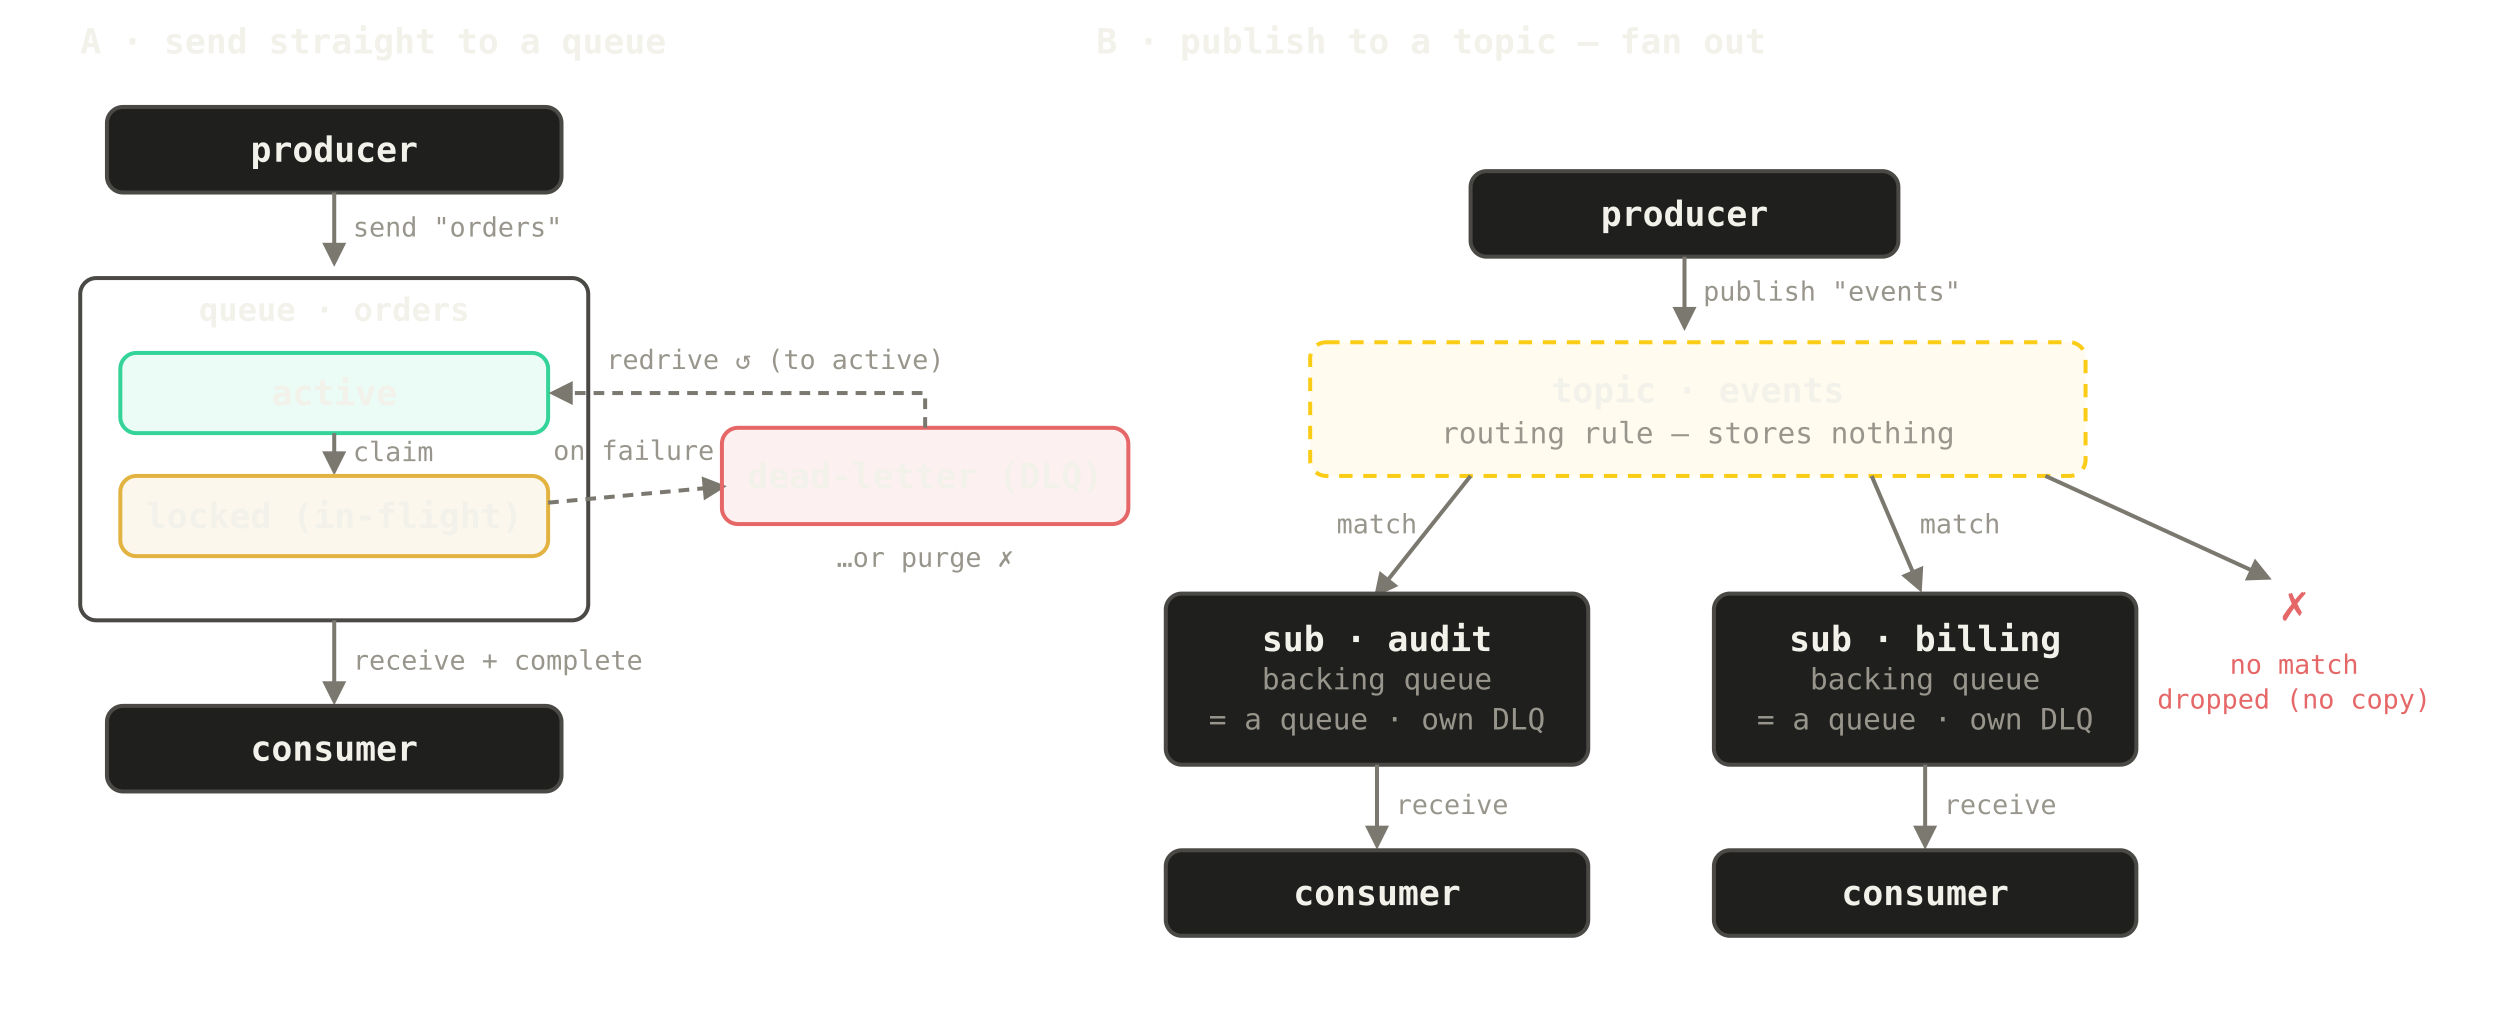
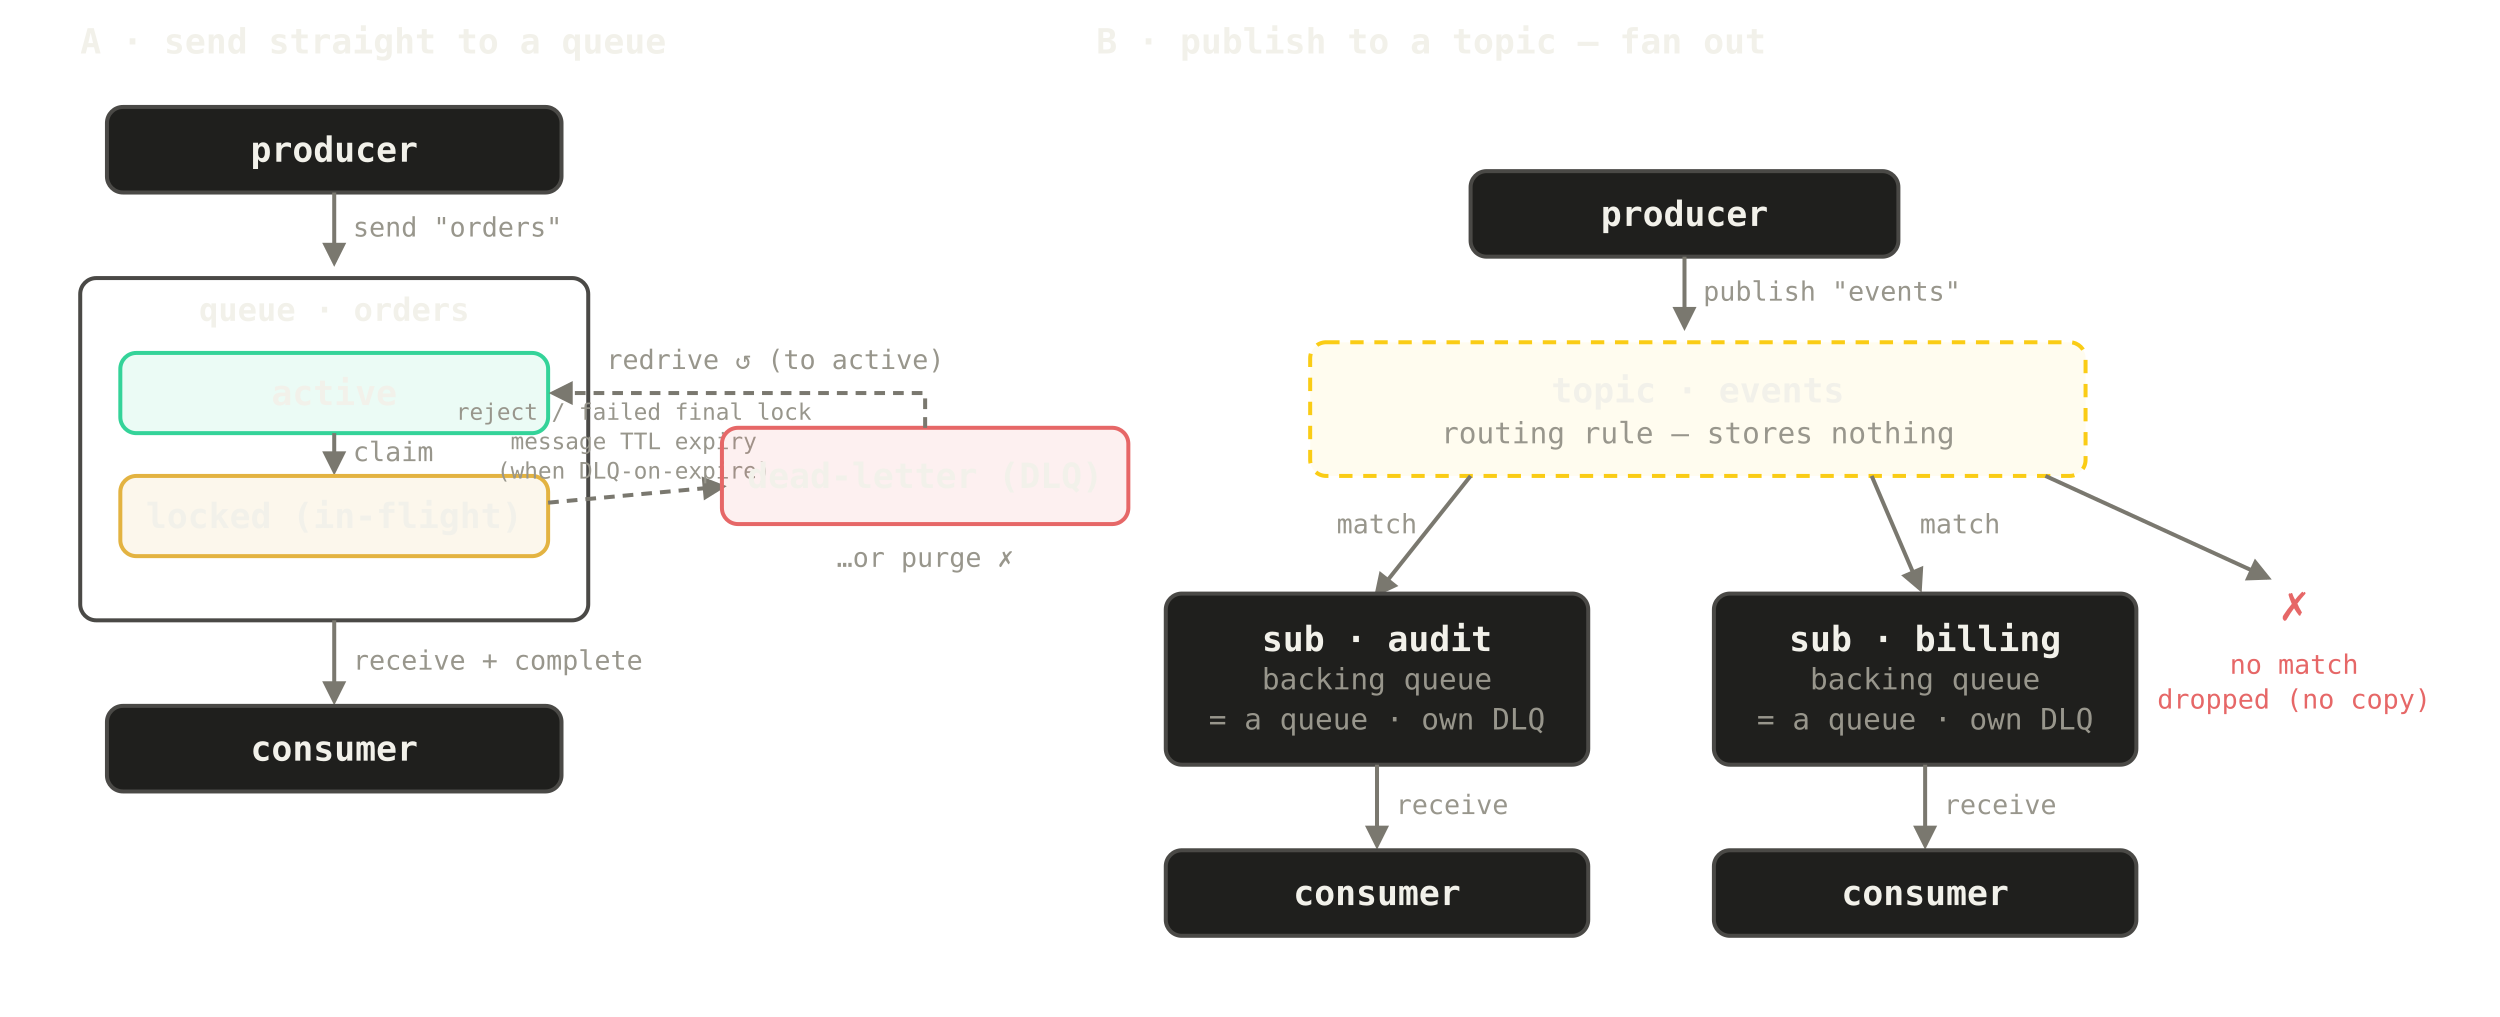
<svg xmlns="http://www.w3.org/2000/svg" viewBox="0 0 935 380" role="img" aria-label="Two delivery targets: send straight to a queue, or publish to a topic that fans out to subscription queues" font-family="ui-monospace, SF Mono, Menlo, Consolas, monospace">
  <defs>
    <marker id="arr" viewBox="0 0 10 10" refX="8" refY="5" markerWidth="6" markerHeight="6" orient="auto-start-reverse">
      <path d="M0 0 L10 5 L0 10 z" fill="#7a786f" />
    </marker>
  </defs>
  <text x="30" y="20" font-size="13" font-weight="600" fill="#f2f1ea">A · send straight to a queue</text>
  <rect x="40" y="40" width="170" height="32" rx="6" fill="#1f1f1d" stroke="#4a4946" stroke-width="1.5" />
  <text x="125" y="56" text-anchor="middle" dominant-baseline="central" font-size="13" font-weight="600" fill="#f2f1ea">producer</text>
  <line x1="125" y1="72" x2="125" y2="98" stroke="#7a786f" stroke-width="1.5" marker-end="url(#arr)" />
  <text x="132" y="85" font-size="10" dominant-baseline="central" fill="#98968c">send "orders"</text>
  <rect x="30" y="104" width="190" height="128" rx="6" fill="none" stroke="#4a4946" stroke-width="1.5" />
  <text x="125" y="120" text-anchor="middle" font-size="12" font-weight="600" fill="#f2f1ea">queue · orders</text>
  <rect x="45" y="132" width="160" height="30" rx="6" fill="rgba(52,211,153,0.10)" stroke="#34d399" stroke-width="1.5" />
  <text x="125" y="147" text-anchor="middle" dominant-baseline="central" font-size="13" font-weight="600" fill="#f2f1ea">active</text>
  <line x1="125" y1="162" x2="125" y2="176" stroke="#7a786f" stroke-width="1.5" marker-end="url(#arr)" />
  <text x="132" y="169" font-size="10" dominant-baseline="central" fill="#98968c">claim</text>
  <rect x="45" y="178" width="160" height="30" rx="6" fill="rgba(227,179,65,0.10)" stroke="#e3b341" stroke-width="1.5" />
  <text x="125" y="193" text-anchor="middle" dominant-baseline="central" font-size="13" font-weight="600" fill="#f2f1ea">locked (in-flight)</text>
  <line x1="125" y1="232" x2="125" y2="262" stroke="#7a786f" stroke-width="1.5" marker-end="url(#arr)" />
  <text x="132" y="247" font-size="10" dominant-baseline="central" fill="#98968c">receive + complete</text>
  <rect x="40" y="264" width="170" height="32" rx="6" fill="#1f1f1d" stroke="#4a4946" stroke-width="1.5" />
  <text x="125" y="280" text-anchor="middle" dominant-baseline="central" font-size="13" font-weight="600" fill="#f2f1ea">consumer</text>
  <line x1="205" y1="188" x2="270" y2="182" stroke="#7a786f" stroke-width="1.5" stroke-dasharray="4 3" marker-end="url(#arr)" />
-   <text x="237" y="172" text-anchor="middle" font-size="10" fill="#98968c">on failure</text>
+   <text x="237" y="157" text-anchor="middle" font-size="8.5" fill="#98968c">reject / failed final lock</text>
+   <text x="237" y="168" text-anchor="middle" font-size="8.5" fill="#98968c">message TTL expiry</text>
+   <text x="237" y="179" text-anchor="middle" font-size="8.5" fill="#98968c">(when DLQ-on-expire)</text>
  <rect x="270" y="160" width="152" height="36" rx="6" fill="rgba(230,103,103,0.10)" stroke="#e66767" stroke-width="1.5" />
  <text x="346" y="178" text-anchor="middle" dominant-baseline="central" font-size="13" font-weight="600" fill="#f2f1ea">dead-letter (DLQ)</text>
  <path d="M 346 160 L 346 147 L 207 147" fill="none" stroke="#7a786f" stroke-width="1.5" stroke-dasharray="4 3" marker-end="url(#arr)" />
  <text x="290" y="138" text-anchor="middle" font-size="10" fill="#98968c">redrive ↺ (to active)</text>
  <text x="346" y="212" text-anchor="middle" font-size="10" fill="#98968c">…or purge ✗</text>
  <text x="410" y="20" font-size="13" font-weight="600" fill="#f2f1ea">B · publish to a topic — fan out</text>
  <g transform="translate(50,24)">
    <rect x="500" y="40" width="160" height="32" rx="6" fill="#1f1f1d" stroke="#4a4946" stroke-width="1.5" />
    <text x="580" y="56" text-anchor="middle" dominant-baseline="central" font-size="13" font-weight="600" fill="#f2f1ea">producer</text>
    <line x1="580" y1="72" x2="580" y2="98" stroke="#7a786f" stroke-width="1.5" marker-end="url(#arr)" />
    <text x="587" y="85" font-size="10" dominant-baseline="central" fill="#98968c">publish "events"</text>
    <rect x="440" y="104" width="290" height="50" rx="6" fill="rgba(250,204,21,0.07)" stroke="#facc15" stroke-width="1.5" stroke-dasharray="5 4" />
    <text x="585" y="122" text-anchor="middle" dominant-baseline="central" font-size="13" font-weight="600" fill="#f2f1ea">topic · events</text>
    <text x="585" y="138" text-anchor="middle" dominant-baseline="central" font-size="11" fill="#98968c">routing rule — stores nothing</text>
    <line x1="500" y1="154" x2="465" y2="198" stroke="#7a786f" stroke-width="1.5" marker-end="url(#arr)" />
    <text x="480" y="172" text-anchor="end" font-size="10" dominant-baseline="central" fill="#98968c">match</text>
    <line x1="650" y1="154" x2="668" y2="196" stroke="#7a786f" stroke-width="1.5" marker-end="url(#arr)" />
    <text x="668" y="172" font-size="10" dominant-baseline="central" fill="#98968c">match</text>
    <line x1="715" y1="154" x2="798" y2="192" stroke="#7a786f" stroke-width="1.5" marker-end="url(#arr)" />
    <rect x="386" y="198" width="158" height="64" rx="6" fill="#1f1f1d" stroke="#4a4946" stroke-width="1.5" />
    <text x="465" y="215" text-anchor="middle" dominant-baseline="central" font-size="13" font-weight="600" fill="#f2f1ea">sub · audit</text>
    <text x="465" y="230" text-anchor="middle" dominant-baseline="central" font-size="11" fill="#98968c">backing queue</text>
    <text x="465" y="245" text-anchor="middle" dominant-baseline="central" font-size="11" fill="#98968c">= a queue · own DLQ</text>
    <rect x="591" y="198" width="158" height="64" rx="6" fill="#1f1f1d" stroke="#4a4946" stroke-width="1.5" />
    <text x="670" y="215" text-anchor="middle" dominant-baseline="central" font-size="13" font-weight="600" fill="#f2f1ea">sub · billing</text>
    <text x="670" y="230" text-anchor="middle" dominant-baseline="central" font-size="11" fill="#98968c">backing queue</text>
    <text x="670" y="245" text-anchor="middle" dominant-baseline="central" font-size="11" fill="#98968c">= a queue · own DLQ</text>
    <text x="808" y="208" text-anchor="middle" font-size="18" fill="#e66767">✗</text>
    <text x="808" y="228" text-anchor="middle" font-size="10" fill="#e66767">no match</text>
    <text x="808" y="241" text-anchor="middle" font-size="10" fill="#e66767">dropped (no copy)</text>
    <line x1="465" y1="262" x2="465" y2="292" stroke="#7a786f" stroke-width="1.5" marker-end="url(#arr)" />
    <text x="472" y="277" font-size="10" dominant-baseline="central" fill="#98968c">receive</text>
    <line x1="670" y1="262" x2="670" y2="292" stroke="#7a786f" stroke-width="1.5" marker-end="url(#arr)" />
    <text x="677" y="277" font-size="10" dominant-baseline="central" fill="#98968c">receive</text>
    <rect x="386" y="294" width="158" height="32" rx="6" fill="#1f1f1d" stroke="#4a4946" stroke-width="1.5" />
    <text x="465" y="310" text-anchor="middle" dominant-baseline="central" font-size="13" font-weight="600" fill="#f2f1ea">consumer</text>
    <rect x="591" y="294" width="158" height="32" rx="6" fill="#1f1f1d" stroke="#4a4946" stroke-width="1.5" />
    <text x="670" y="310" text-anchor="middle" dominant-baseline="central" font-size="13" font-weight="600" fill="#f2f1ea">consumer</text>
  </g>
</svg>
